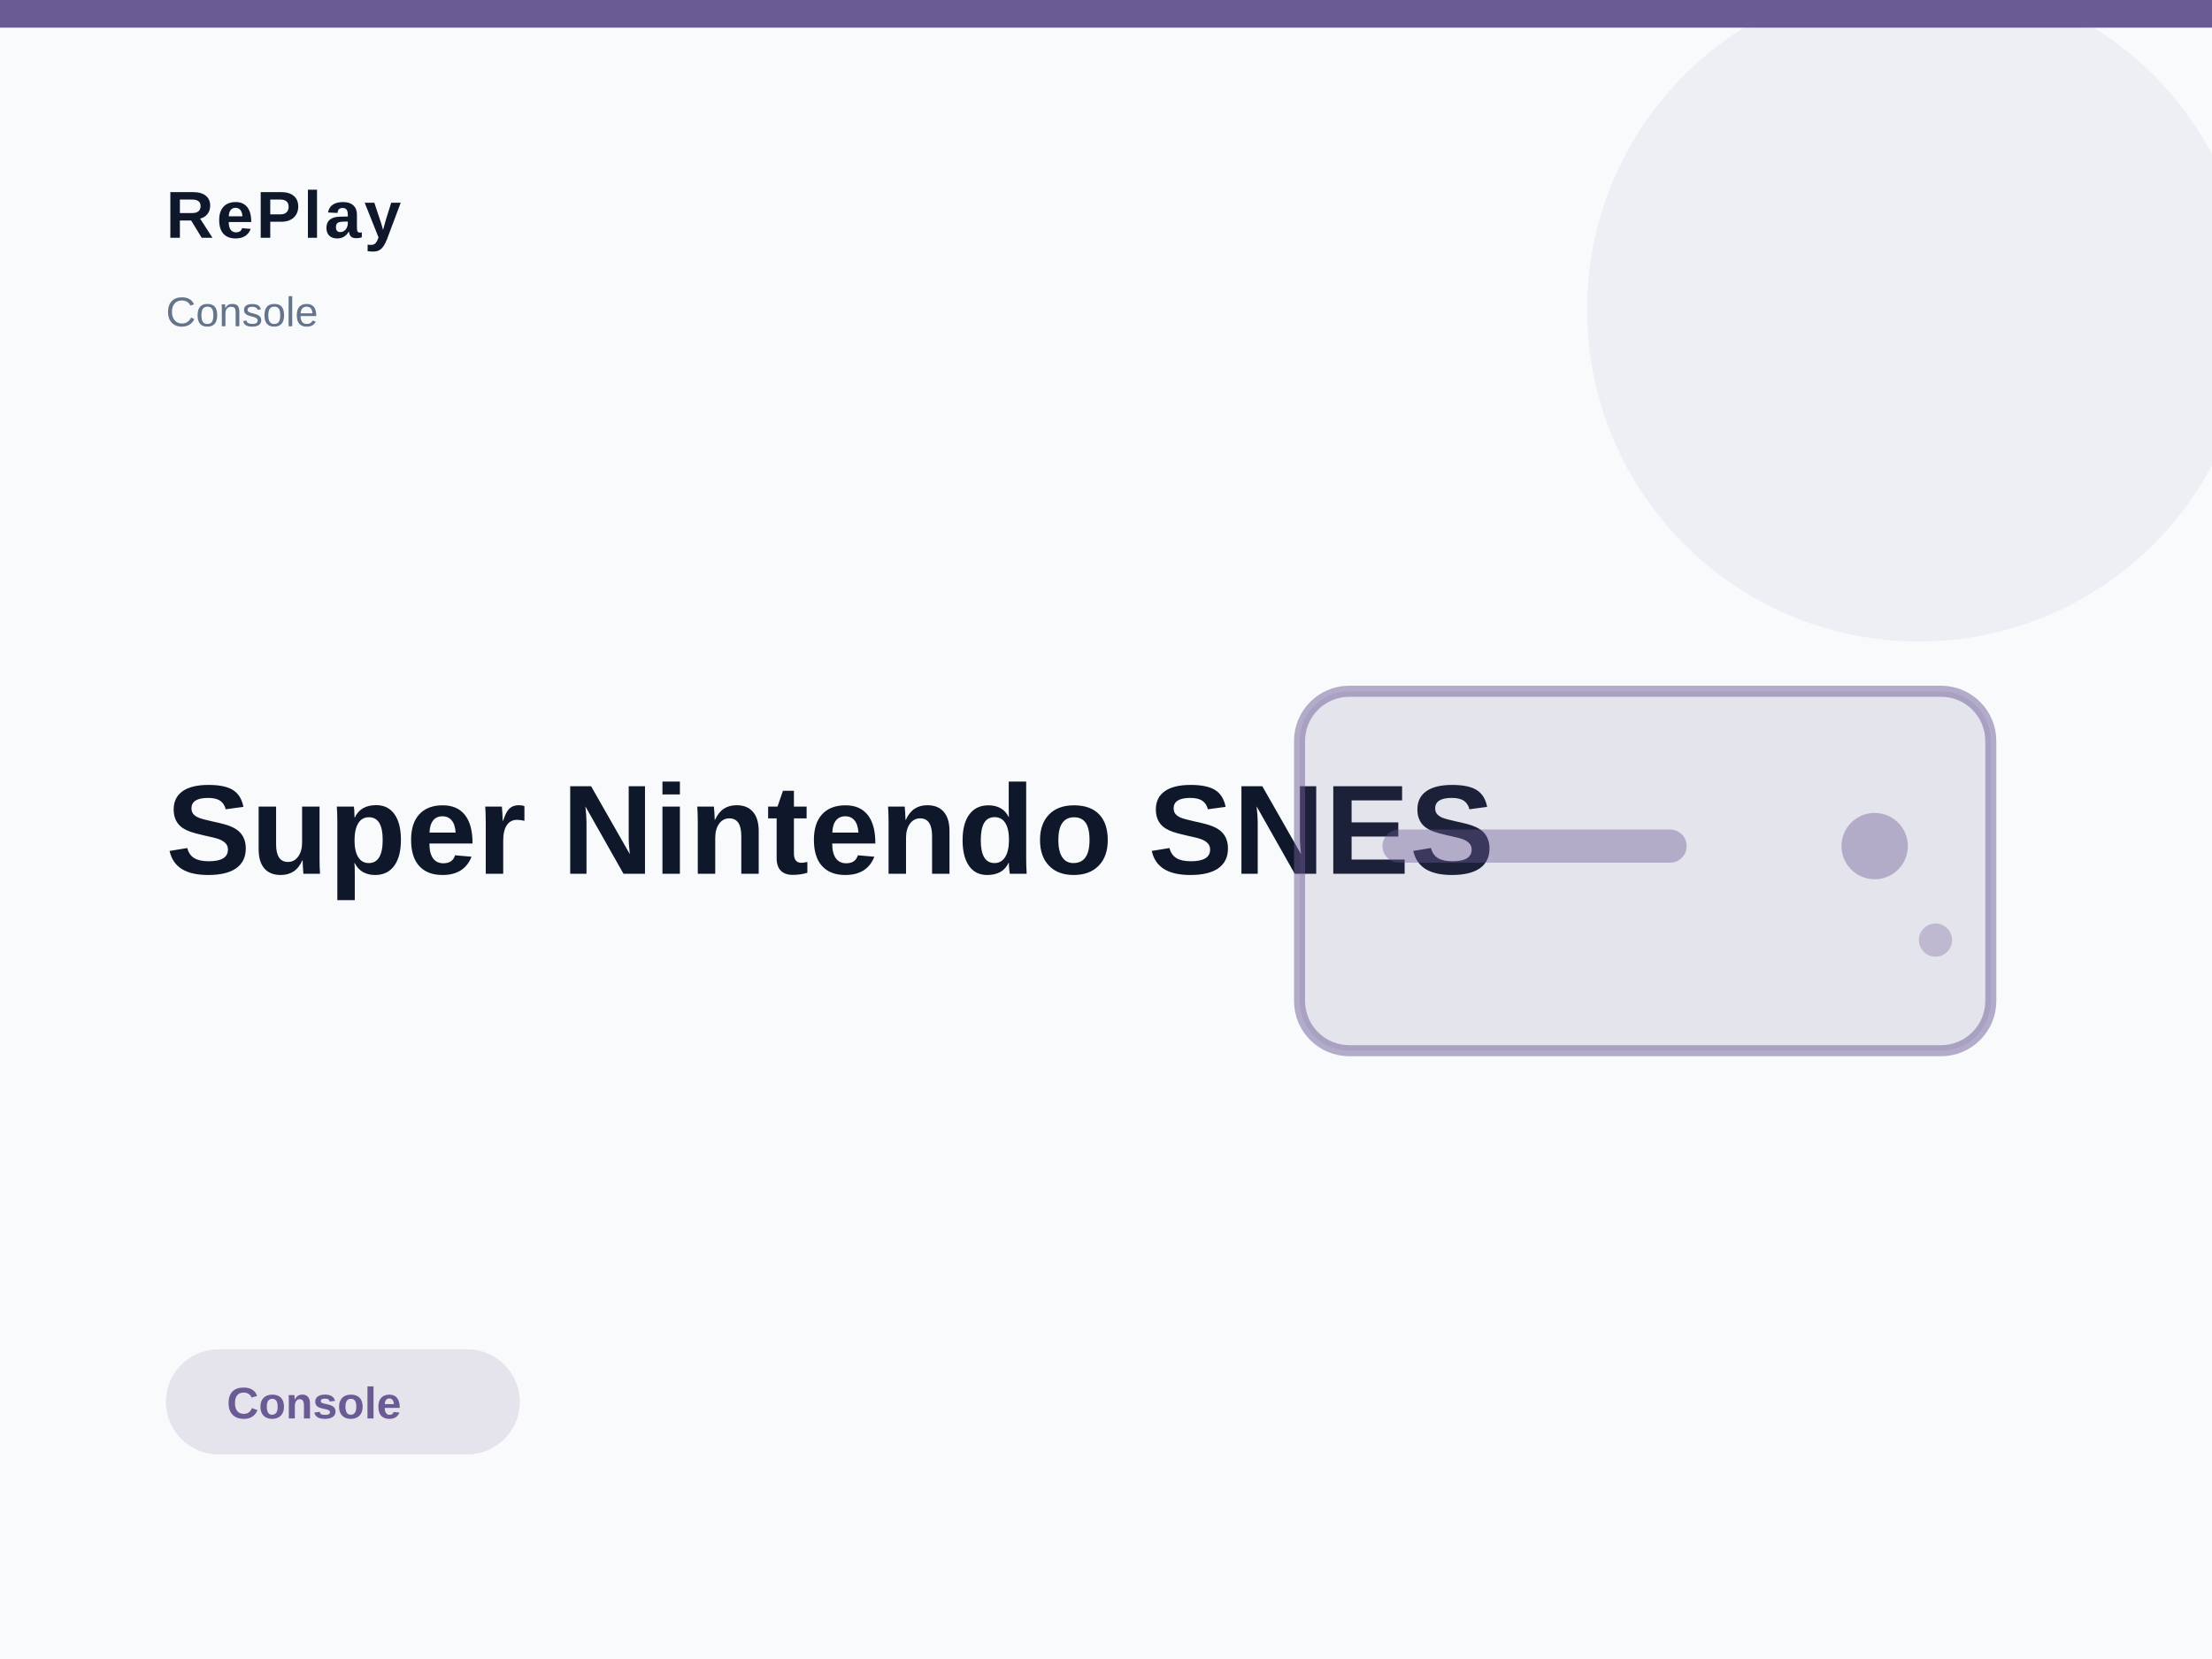
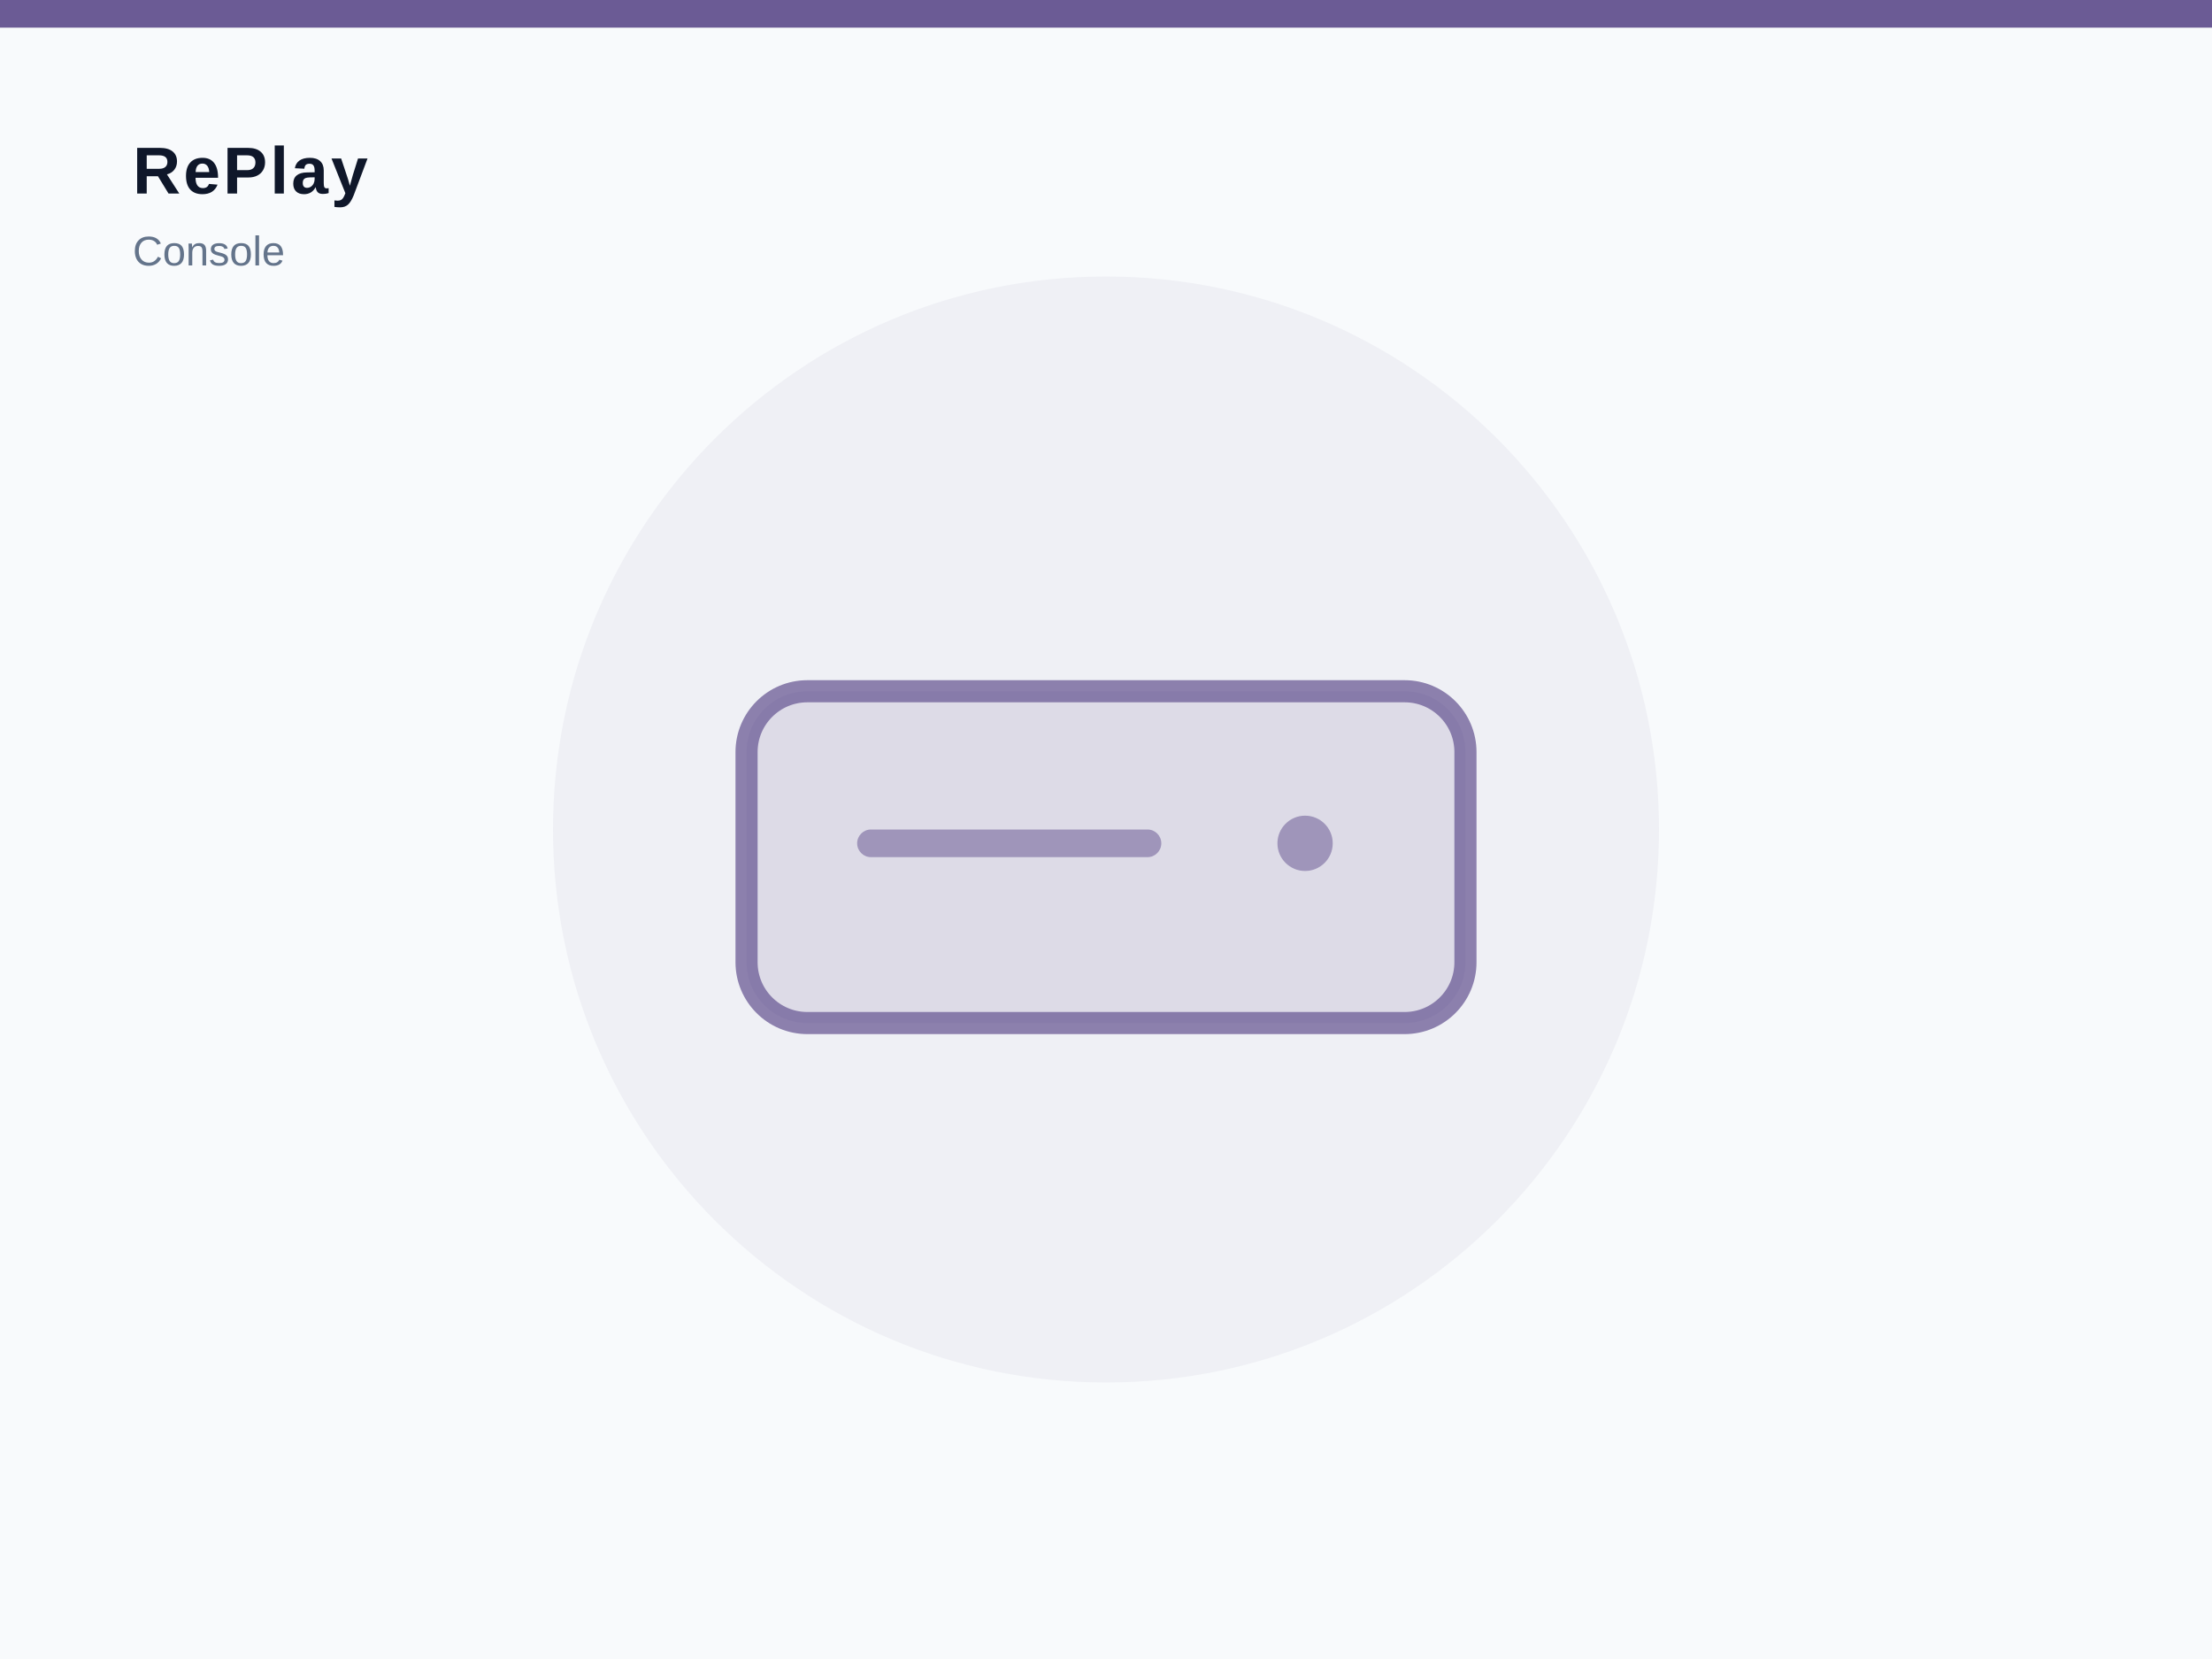
<svg xmlns="http://www.w3.org/2000/svg" viewBox="0 0 800 600" width="800" height="600" role="img" aria-label="Super Nintendo SNES">
  <rect width="800" height="600" fill="#f8fafc" />
  <rect x="0" y="0" width="800" height="10" fill="#6b5b95" />
-   <circle cx="694" cy="112" r="120" fill="#6b5b95" opacity="0.07" />
-   <text x="60" y="86" font-family="Arial,Helvetica,sans-serif" font-size="24" font-weight="700" fill="#0f172a" letter-spacing="1">RePlay</text>
-   <text x="60" y="118" font-family="Arial,Helvetica,sans-serif" font-size="15" fill="#64748b">Console</text>
-   <text y="316" font-family="Arial,Helvetica,sans-serif" font-size="46" font-weight="700" fill="#0f172a">
-     <tspan x="60" dy="0">Super Nintendo SNES</tspan>
-   </text>
-   <rect x="60" y="488" width="128" height="38" rx="19" fill="#6b5b95" opacity="0.14" />
-   <text x="82" y="513" font-family="Arial,Helvetica,sans-serif" font-size="16" font-weight="600" fill="#6b5b95">Console</text>
-   <g opacity="0.9">
-     <rect x="470" y="250" width="250" height="130" rx="18" fill="#6b5b95" opacity="0.16" />
-     <rect x="470" y="250" width="250" height="130" rx="18" fill="none" stroke="#6b5b95" stroke-width="4" opacity="0.55" />
-     <rect x="500" y="300" width="110" height="12" rx="6" fill="#6b5b95" opacity="0.45" />
-     <circle cx="678" cy="306" r="12" fill="#6b5b95" opacity="0.45" />
-     <circle cx="700" cy="340" r="6" fill="#6b5b95" opacity="0.35" />
+   <circle cx="400" cy="300" r="200" fill="#6b5b95" fill-opacity="0.06" />
+   <g fill="#6b5b95" fill-opacity="0.14" stroke="#6b5b95" stroke-width="8" stroke-opacity="0.75" stroke-linejoin="round" stroke-linecap="round">
+     <rect x="270" y="250" width="260" height="120" rx="22" />
+     <rect x="310" y="300" width="110" height="10" rx="5" fill="#6b5b95" fill-opacity="0.55" stroke="none" />
+     <circle cx="472" cy="305" r="10" fill="#6b5b95" fill-opacity="0.55" stroke="none" />
  </g>
+   <text x="48" y="70" font-family="Arial,Helvetica,sans-serif" font-size="24" font-weight="700" fill="#0f172a" letter-spacing="1">RePlay</text>
+   <text x="48" y="96" font-family="Arial,Helvetica,sans-serif" font-size="15" fill="#64748b">Console</text>
</svg>
